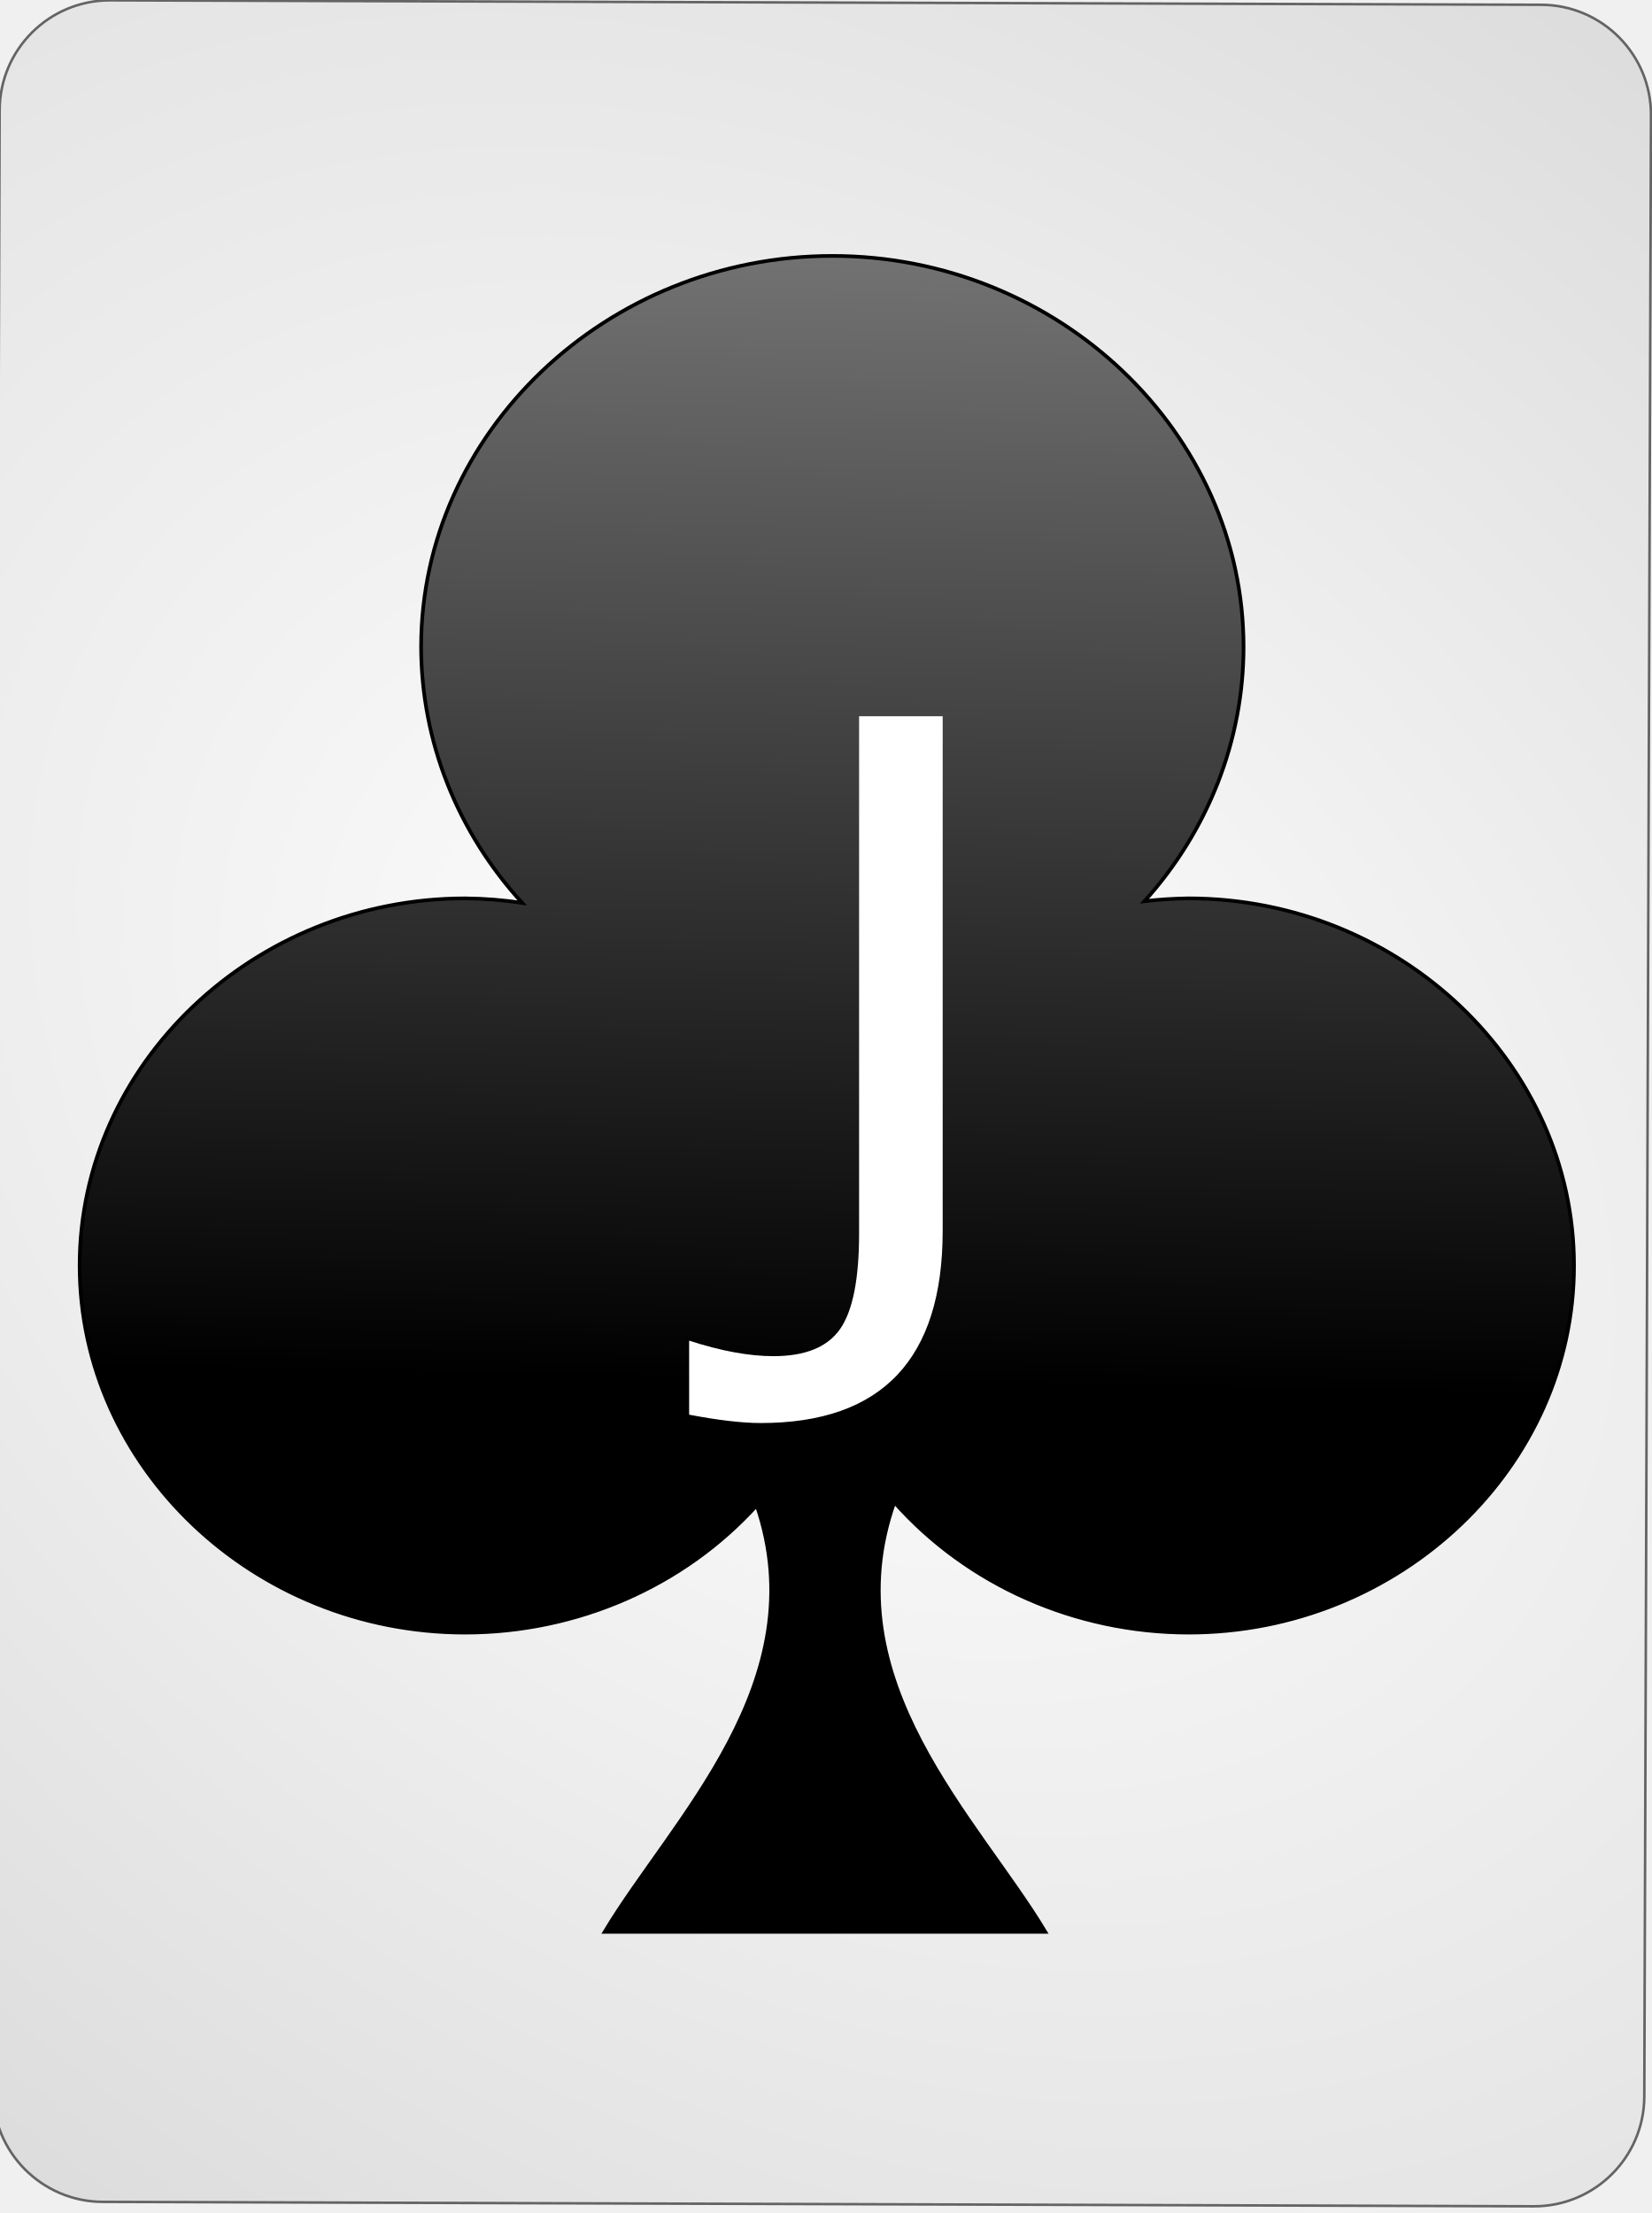
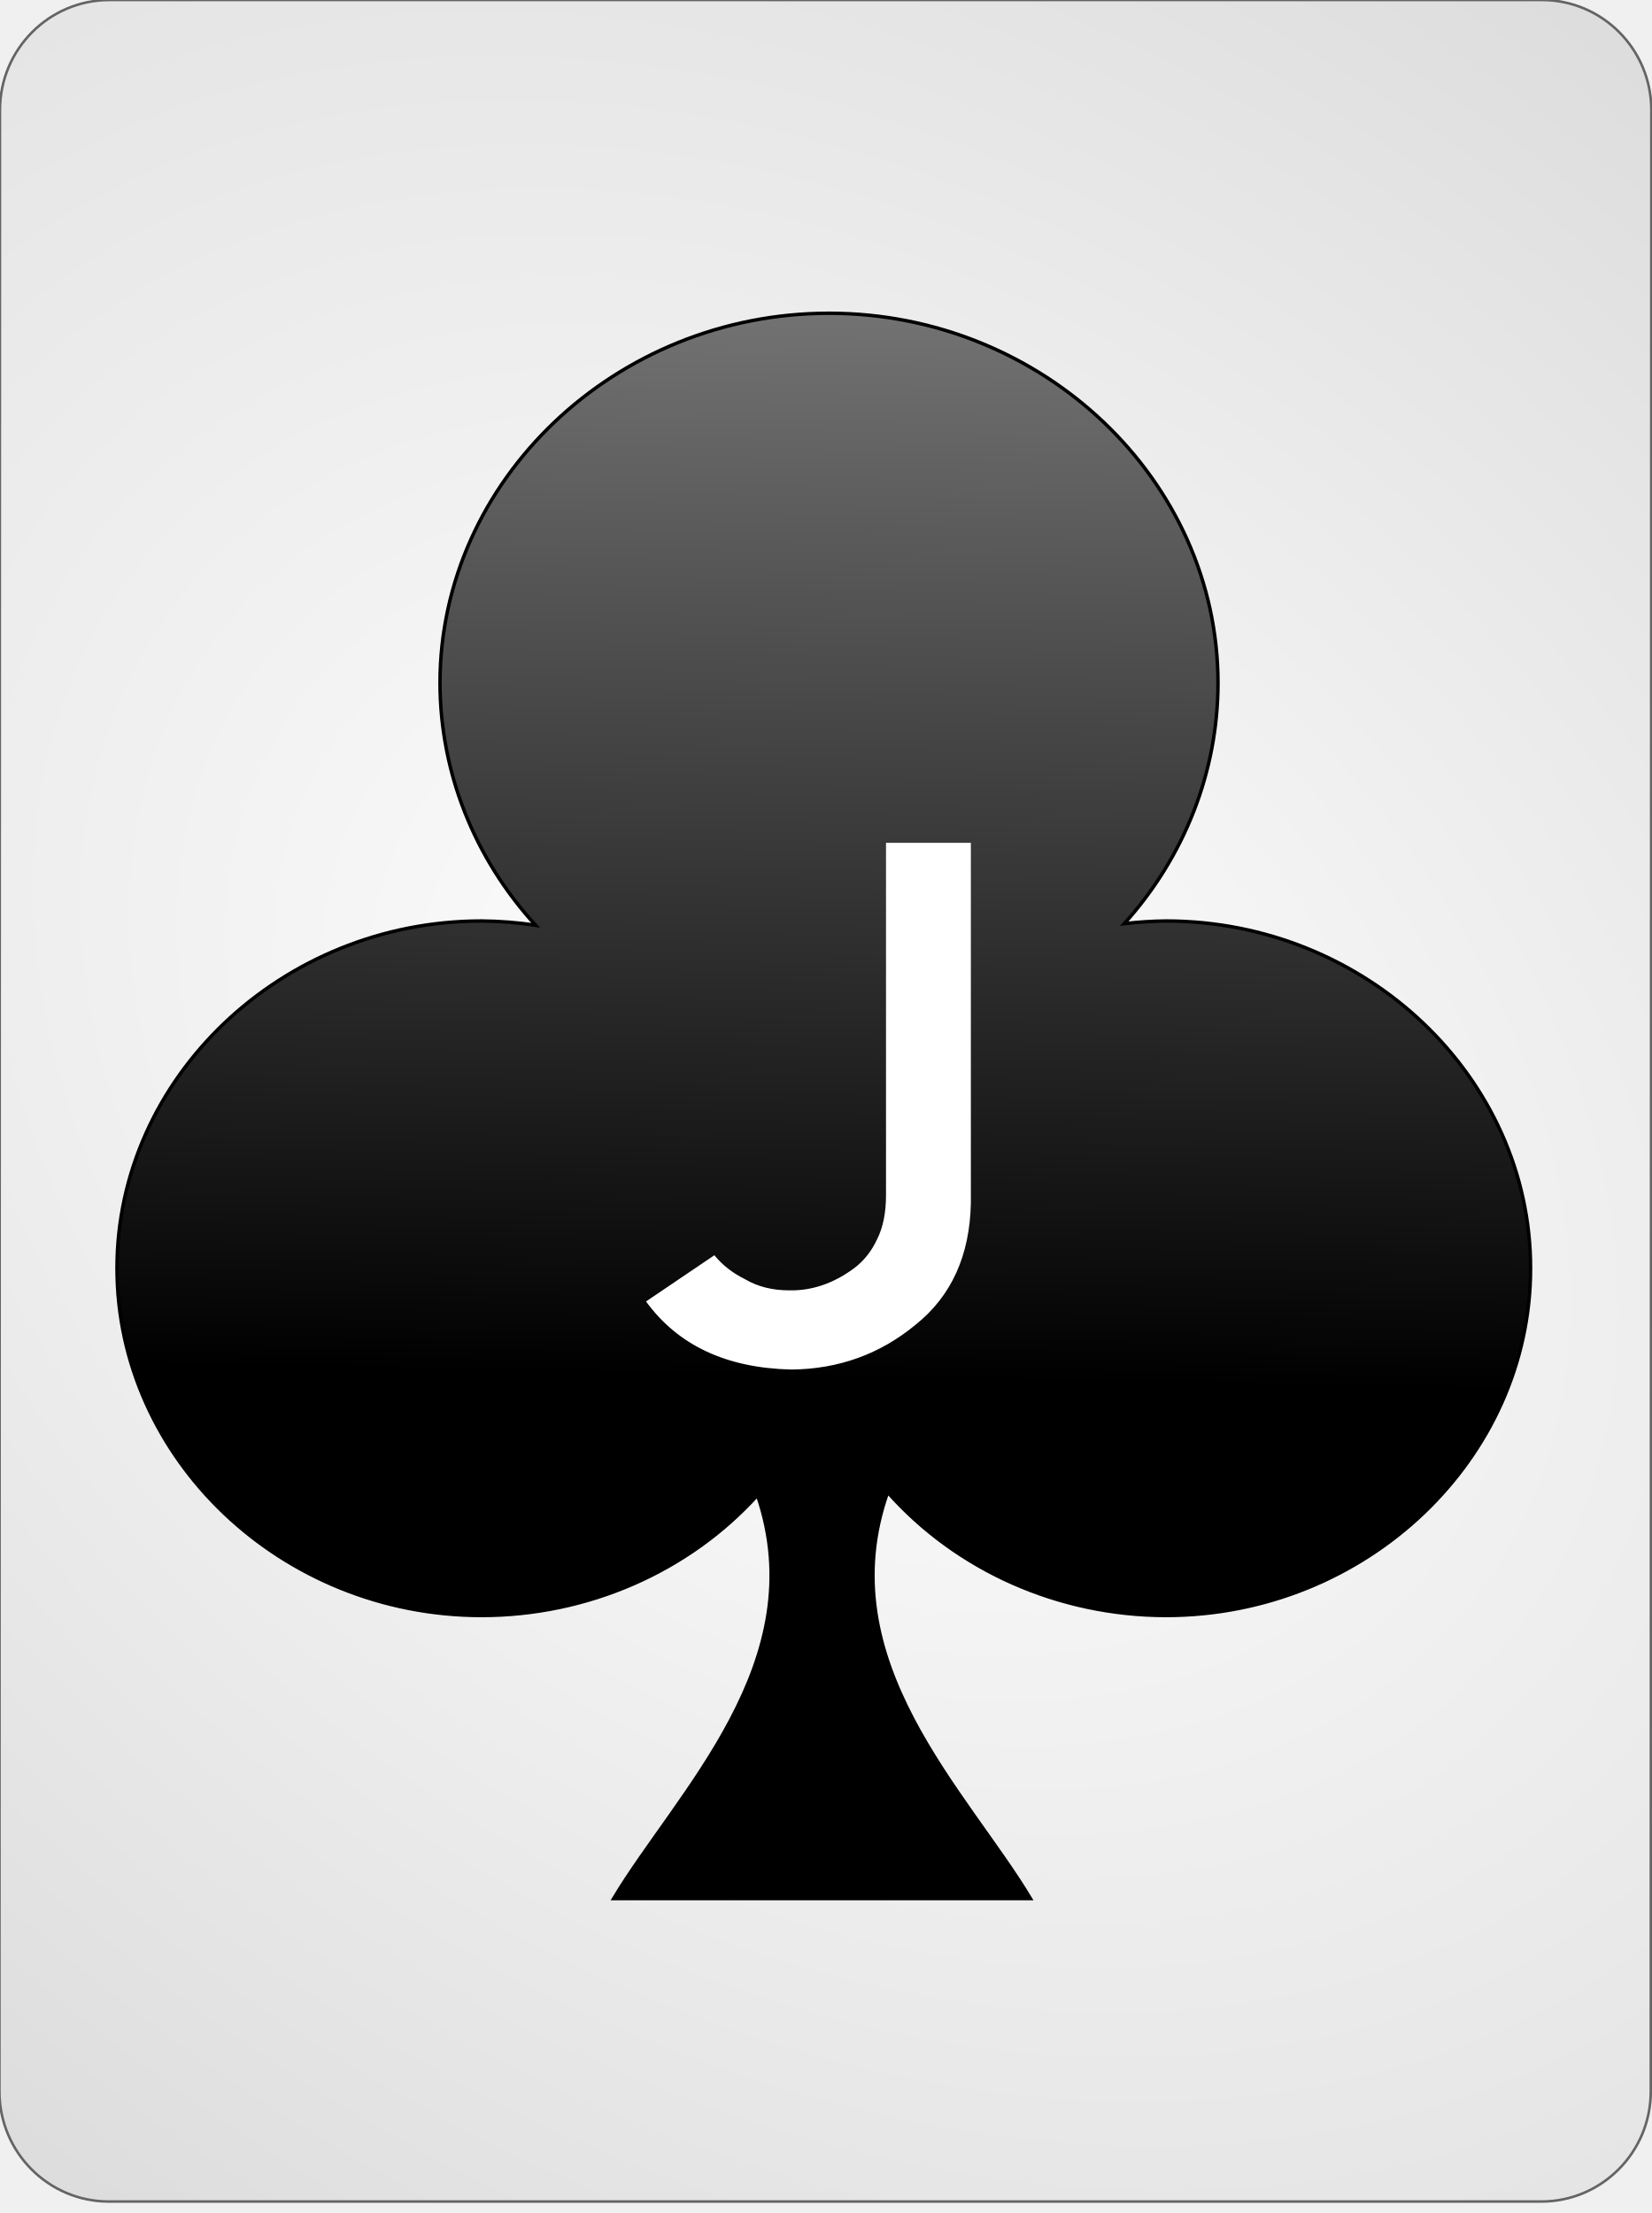
<svg xmlns="http://www.w3.org/2000/svg" width="100%" height="100%" viewBox="0 0 144 193" version="1.1" xml:space="preserve" style="fill-rule:evenodd;clip-rule:evenodd;">
-   <path id="Card-background" d="M143.967,10.046c0.018,-5.299 -4.269,-9.614 -9.568,-9.63l-124.799,-0.386c-5.298,-0.017 -9.615,4.272 -9.632,9.57l-0.583,172.799c-0.018,5.298 4.269,9.613 9.567,9.63l124.8,0.386c5.298,0.016 9.614,-4.272 9.632,-9.57l0.583,-172.799Z" style="fill:url(#_Radial1);stroke:#646464;stroke-width:0.22px;" />
-   <g id="Clubs">
-     <path id="path7930" d="M72.58,22.319c-19.672,0 -35.859,15.393 -35.859,34.099c0,0 0,0 0,0c0.016,8.205 3.146,16.135 8.812,22.324c-1.644,-0.248 -3.305,-0.379 -4.97,-0.393c-18.442,0 -33.618,14.454 -33.618,32.018c0,17.564 15.176,32.017 33.618,32.017c9.76,-0.007 19.049,-4.062 25.426,-11.099c5.274,15.414 -7.376,27.387 -13.26,37.193l38.421,0c-5.919,-9.865 -18.685,-21.921 -13.164,-37.468c6.373,7.196 15.766,11.361 25.651,11.374c18.442,0 33.618,-14.453 33.618,-32.017c0,-17.564 -15.176,-32.018 -33.618,-32.018c-1.284,0.014 -2.566,0.097 -3.84,0.249c5.57,-6.174 8.637,-14.045 8.642,-22.18c0,0 0,0 0,0c0,-18.706 -16.187,-34.099 -35.859,-34.099l0,0Z" style="fill:url(#_Linear2);stroke:#000;stroke-width:0.32px;" />
-   </g>
-   <g id="text4596">
-     <path d="M60.093,123.376l0,-6.456c2.777,0.903 5.23,1.354 7.358,1.354c2.777,0 4.715,-0.793 5.814,-2.378c1.099,-1.584 1.648,-4.355 1.648,-8.312l0,-45.12l7.289,0l0,44.877c0,11.176 -5.287,16.764 -15.861,16.764c-1.62,0 -3.702,-0.243 -6.248,-0.729Z" style="fill:url(#_Linear3);fill-rule:nonzero;" />
+   <path id="Card-background" d="M143.997,9.6c0.002,-5.298 -4.272,-9.6 -9.538,-9.6l-124.918,0c-5.266,0 -9.542,4.302 -9.544,9.6l-0.048,172.8c-0.001,5.298 4.273,9.6 9.539,9.6l124.917,0c5.266,0 9.543,-4.302 9.544,-9.6l0.048,-172.8Z" style="fill:url(#_Radial1);stroke:#646464;stroke-width:0.22px;" />
+   <path id="Clubs" d="M72.289,27.319c-18.608,0 -33.921,14.56 -33.921,32.254c0,0 0,0 0,0c0.015,7.762 2.977,15.264 8.336,21.118c-1.555,-0.234 -3.127,-0.359 -4.701,-0.371c-17.446,0 -31.801,13.671 -31.801,30.286c0,16.615 14.355,30.286 31.801,30.286c9.232,-0.006 18.019,-3.841 24.051,-10.498c4.989,14.58 -6.977,25.906 -12.543,35.182l36.344,0c-5.599,-9.332 -17.675,-20.736 -12.452,-35.442c6.029,6.807 14.913,10.746 24.264,10.758c17.445,0 31.8,-13.671 31.8,-30.286c0,-16.615 -14.355,-30.286 -31.8,-30.286c-1.215,0.012 -2.427,0.091 -3.632,0.235c5.269,-5.841 8.17,-13.286 8.175,-20.982c0,0 0,0 0,0c0,-17.694 -15.313,-32.254 -33.921,-32.254l0,0Z" style="fill:url(#_Linear2);stroke:#000;stroke-width:0.3px;" />
+   <g id="Center-Text" transform="matrix(0.233905,0,0,0.218311,72.7568,119.065)">
+     <path d="M-44.733,-43.945l-25.479,18.465c11.928,17.559 30.012,26.625 54.251,27.198c17.559,-0.191 32.971,-6.155 46.236,-17.893c13.36,-11.452 20.231,-27.675 20.613,-48.669l0,-143.86l-31.635,0l0,140.71c0,7.062 -1.098,12.931 -3.292,17.607c-2.1,4.867 -5.01,8.78 -8.732,11.738c-7.635,6.012 -15.651,8.923 -24.048,8.732c-6.299,0 -11.786,-1.479 -16.462,-4.438c-4.676,-2.481 -8.493,-5.678 -11.452,-9.59Z" style="fill:none;" />
+     <path d="M-44.733,-43.945l-25.479,18.465c11.928,17.559 30.012,26.625 54.251,27.198c17.559,-0.191 32.971,-6.155 46.236,-17.893c13.36,-11.452 20.231,-27.675 20.613,-48.669l0,-143.86l-31.635,0l0,140.71c0,7.062 -1.098,12.931 -3.292,17.607c-2.1,4.867 -5.01,8.78 -8.732,11.738c-7.635,6.012 -15.651,8.923 -24.048,8.732c-6.299,0 -11.786,-1.479 -16.462,-4.438c-4.676,-2.481 -8.493,-5.678 -11.452,-9.59Z" style="fill:#fff;fill-rule:nonzero;" />
  </g>
  <defs>
-     <radialGradient id="_Radial1" cx="0" cy="0" r="1" gradientUnits="userSpaceOnUse" gradientTransform="matrix(126.562,97.7279,-71.6611,95.2942,71.6758,96.2223)">
+     <radialGradient id="_Radial1" cx="0" cy="0" r="1" gradientUnits="userSpaceOnUse" gradientTransform="matrix(126.864,97.3356,-71.3658,95.5156,71.9734,96)">
      <stop offset="0%" style="stop-color:#fff;stop-opacity:1" />
      <stop offset="100%" style="stop-color:#dcdcdc;stop-opacity:1" />
    </radialGradient>
-     <linearGradient id="_Linear2" x1="0" y1="0" x2="1" y2="0" gradientUnits="userSpaceOnUse" gradientTransform="matrix(-1.28069,99.2531,-99.2531,-1.28069,73.2204,21.3591)">
+     <linearGradient id="_Linear2" x1="0" y1="0" x2="1" y2="0" gradientUnits="userSpaceOnUse" gradientTransform="matrix(-1.21145,93.8876,-93.8876,-1.21145,72.8946,26.41)">
      <stop offset="0%" style="stop-color:#737373;stop-opacity:1" />
      <stop offset="100%" style="stop-color:#000;stop-opacity:1" />
    </linearGradient>
-     <linearGradient id="_Linear3" x1="0" y1="0" x2="1" y2="0" gradientUnits="userSpaceOnUse" gradientTransform="matrix(0.0999143,32.4153,-32.4153,0.0999143,133.891,192.546)">
-       <stop offset="0%" style="stop-color:#fff;stop-opacity:1" />
-       <stop offset="100%" style="stop-color:#dcdcdc;stop-opacity:1" />
-     </linearGradient>
  </defs>
</svg>
